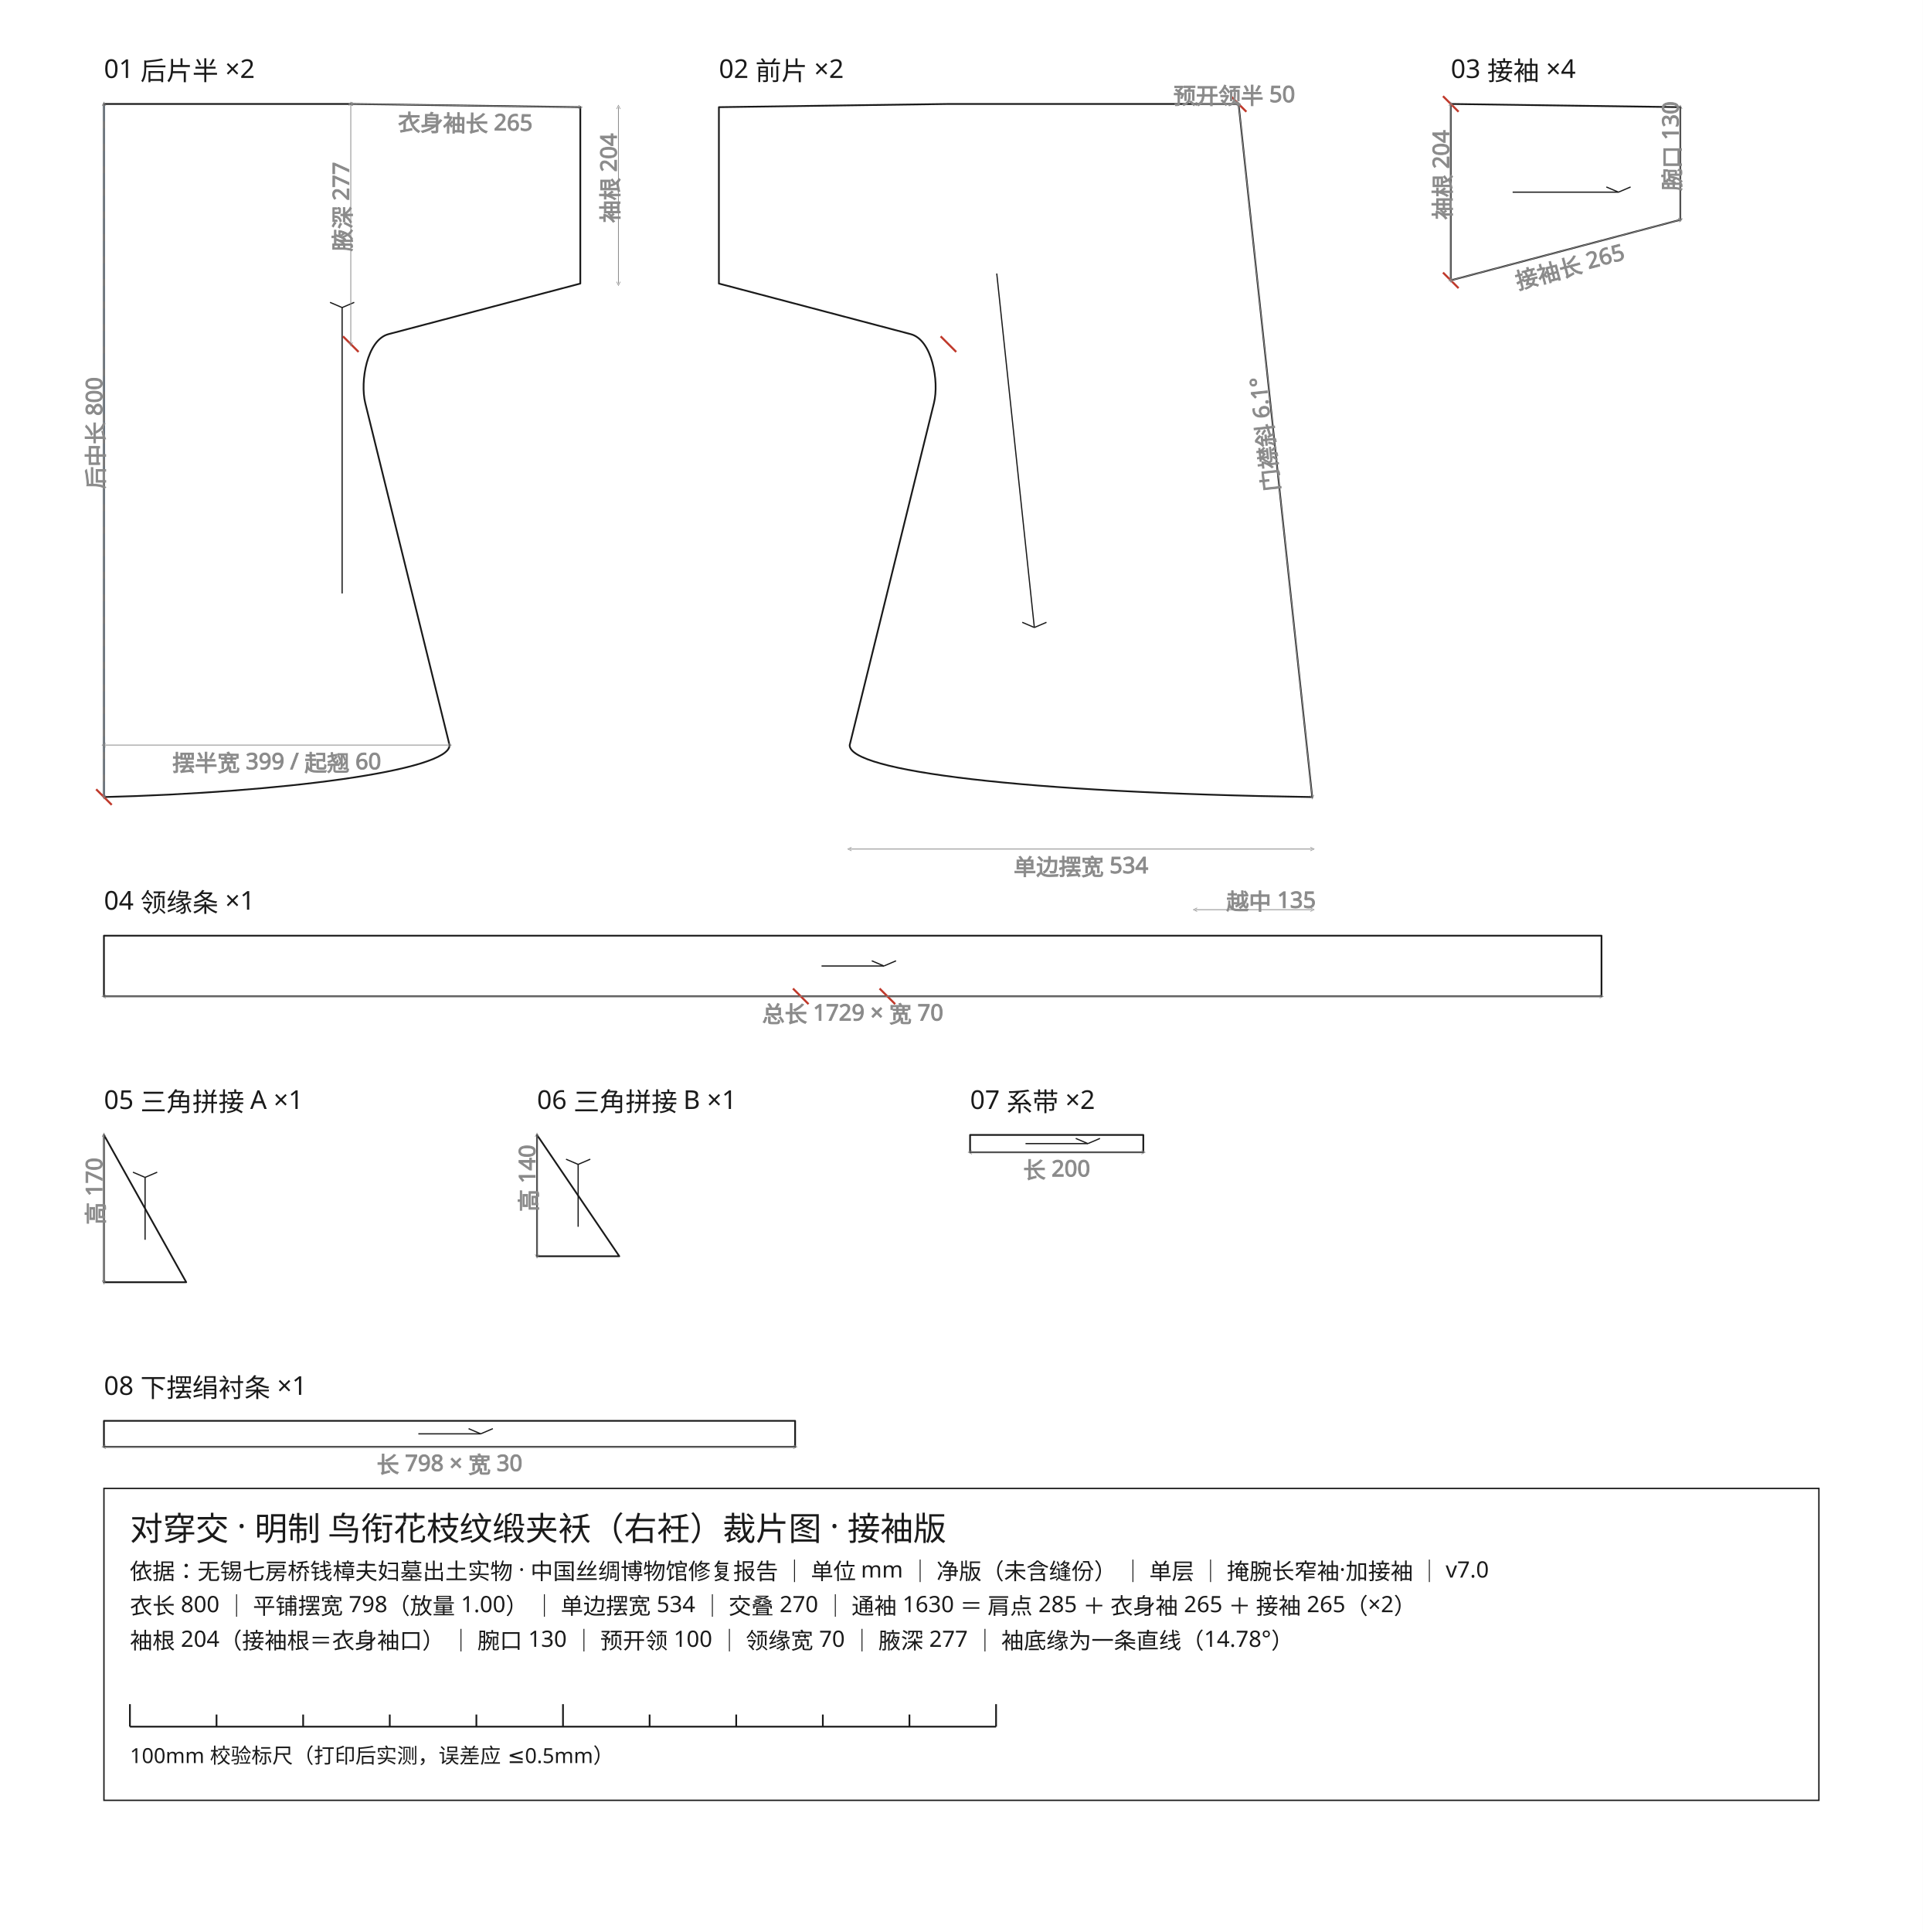
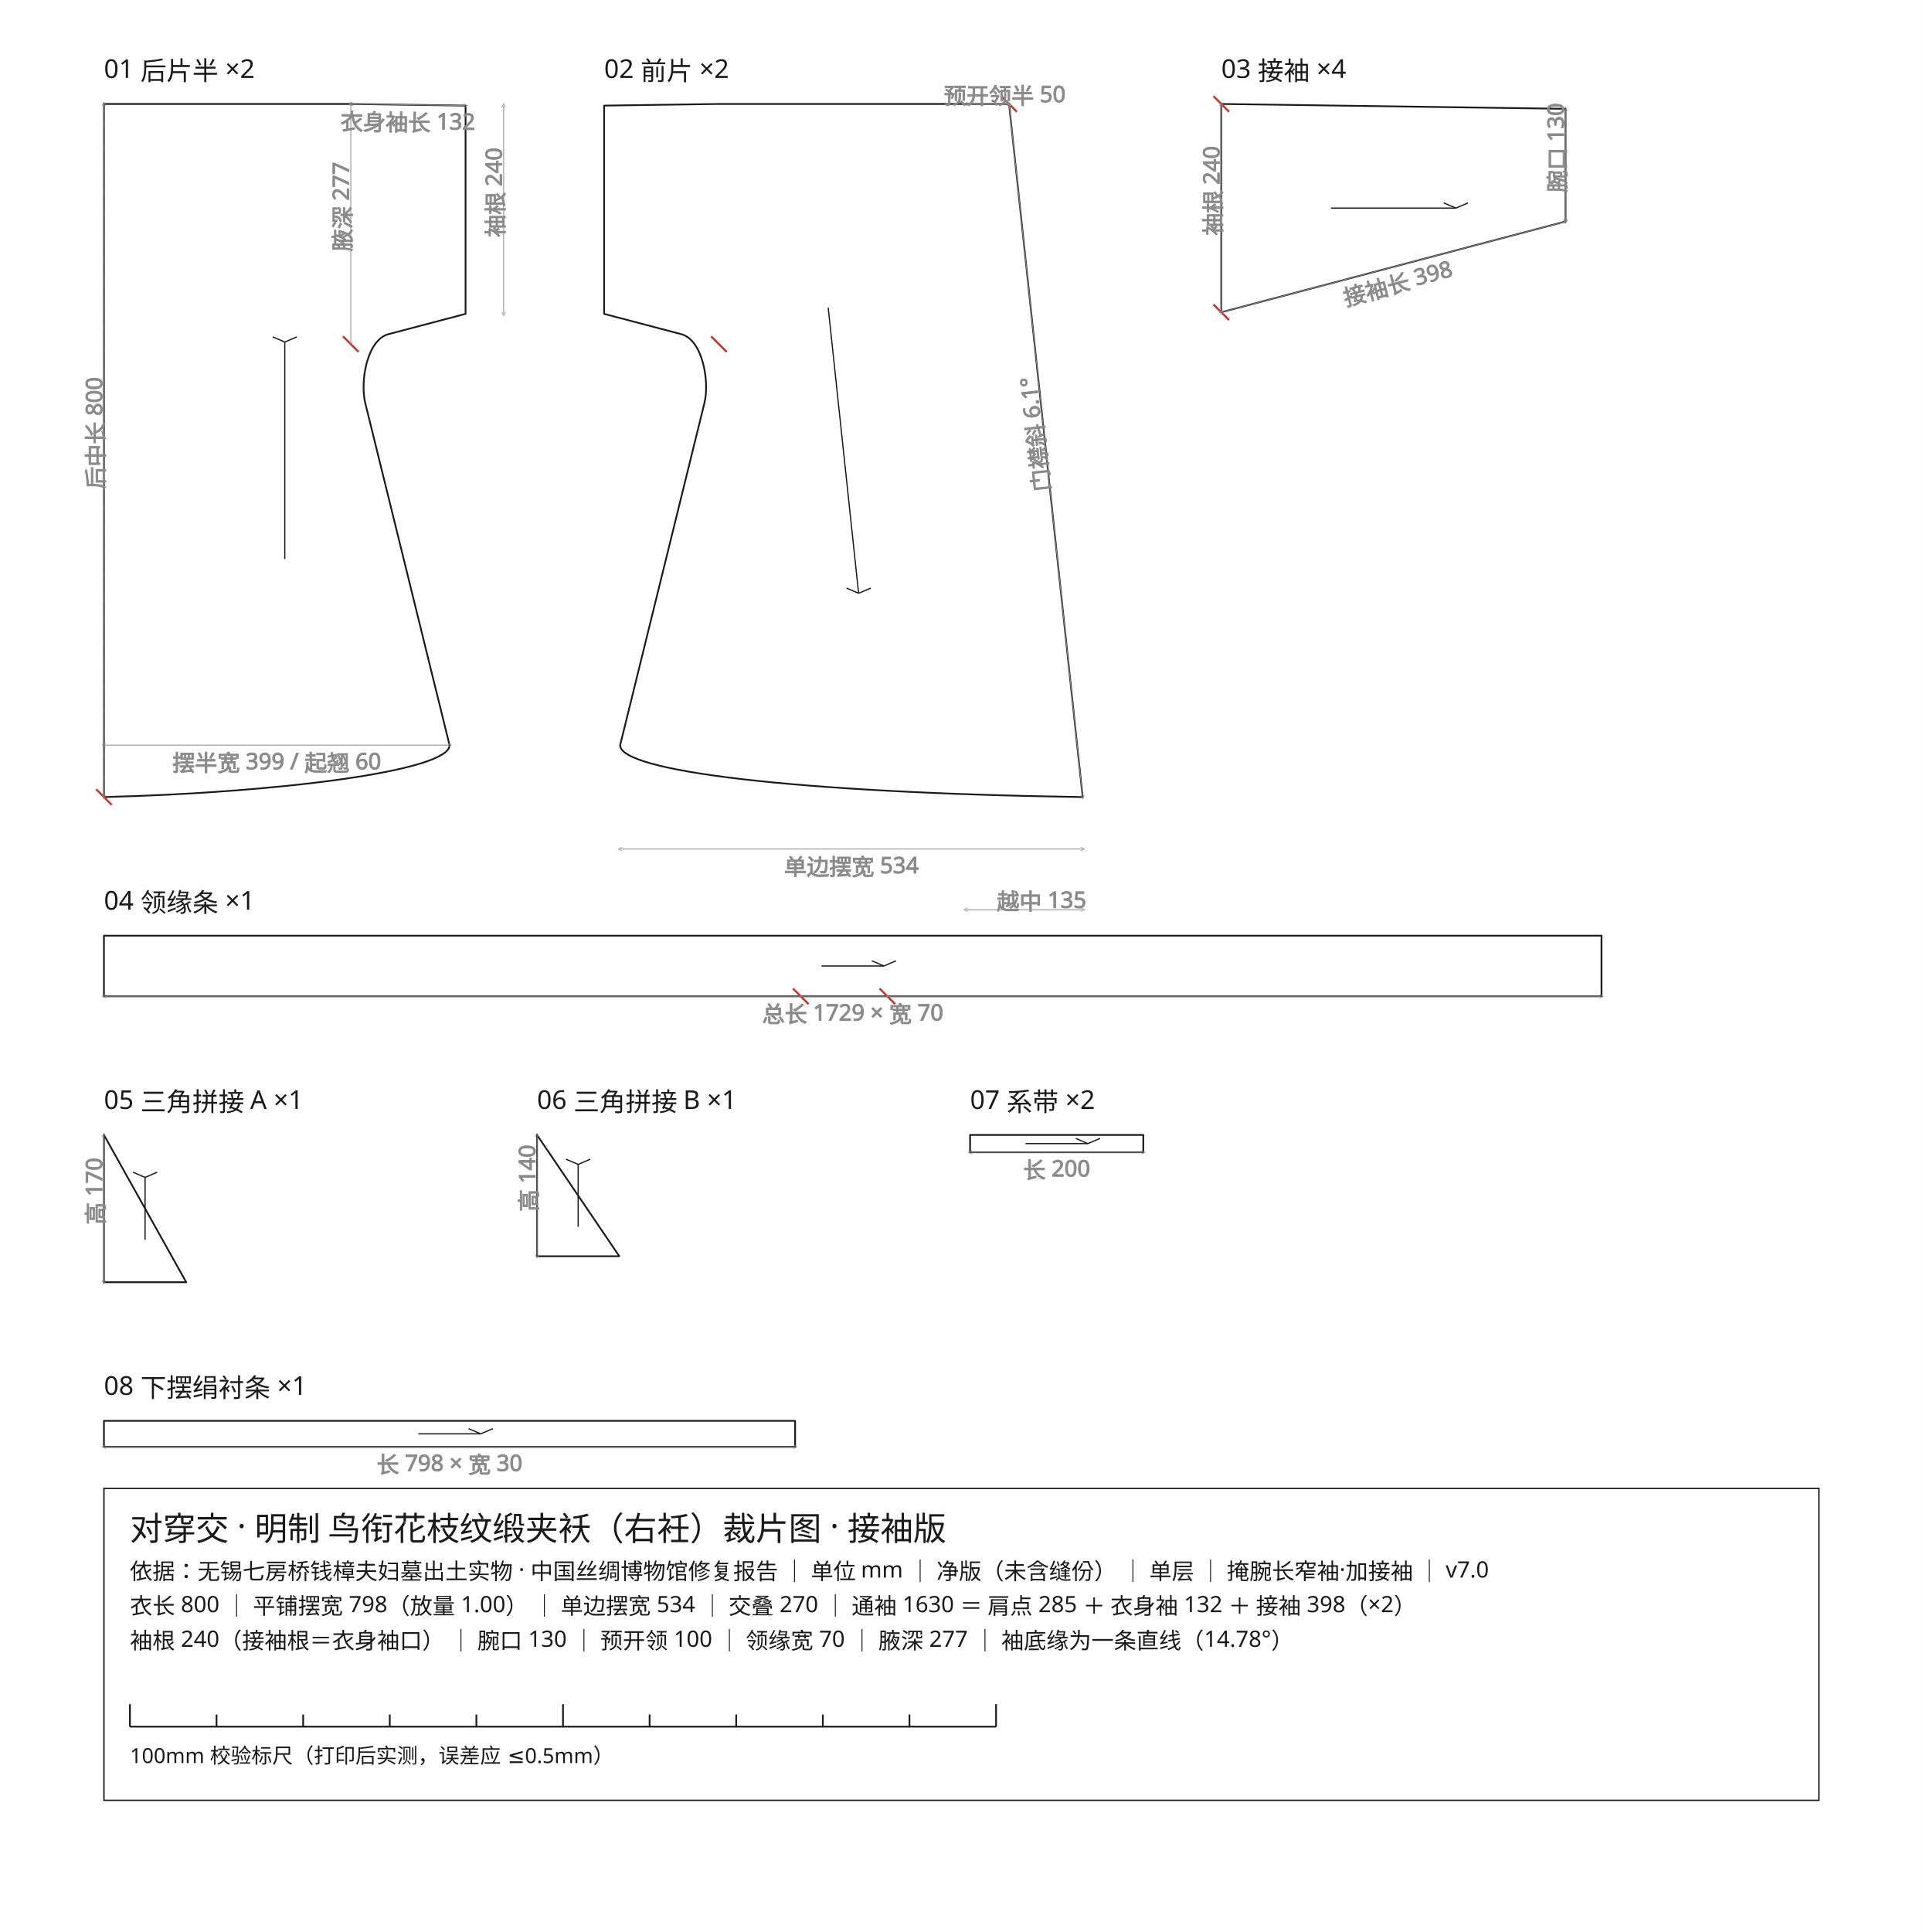
<svg xmlns="http://www.w3.org/2000/svg" width="2220mm" height="2230mm" viewBox="0 0 2220 2230">
  <rect width="100%" height="100%" fill="#ffffff" />
  <g id="OUTLINE" stroke="#1a1a1a" stroke-width="2" fill="none" stroke-linejoin="round">
-     <path id="后片半_ot" data-qty="2" d="M 120.0 920.0 C 320.0 915.0 520.0 890.0 519.0 860.0 L 421.7 465.2 C 415.6 440.2 423.7 392.3 448.5 385.7 L 670.0 327.3 L 670.0 123.7 L 405.0 120.0 L 170.0 120.0 L 120.0 120.0 Z" />
-     <path id="前片_ot" data-qty="2" d="M 1430.0 120.0 L 1515.0 920.0 C 1180.0 915.0 980.0 890.0 981.0 860.0 L 1078.3 465.2 C 1084.4 440.2 1076.3 392.3 1051.5 385.7 L 830.0 327.3 L 830.0 123.7 L 1095.0 120.0 L 1430.0 120.0 Z" />
-     <path id="接袖_ot" data-qty="4" d="M 1675.0 323.6 L 1940.0 253.7 L 1940.0 123.7 L 1675.0 120.0 Z" />
+     <path id="后片半_ot" data-qty="2" d="M 120.0 920.0 C 320.0 915.0 520.0 890.0 519.0 860.0 L 421.7 465.2 C 415.6 440.2 423.7 392.3 448.5 385.7 L 537.5 362.3 L 537.5 121.9 L 405.0 120.0 L 170.0 120.0 L 120.0 120.0 Z" />
+     <path id="前片_ot" data-qty="2" d="M 1165.0 120.0 L 1250.0 920.0 C 915.0 915.0 715.0 890.0 716.0 860.0 L 813.3 465.2 C 819.4 440.2 811.3 392.3 786.5 385.7 L 697.5 362.3 L 697.5 121.9 L 830.0 120.0 L 1165.0 120.0 Z" />
+     <path id="接袖_ot" data-qty="4" d="M 1410.0 360.4 L 1807.5 255.6 L 1807.5 125.6 L 1410.0 120.0 Z" />
    <path id="领缘条_ot" data-qty="1" d="M 120.0 1150.0 L 1849.0 1150.0 L 1849.0 1080.0 L 120.0 1080.0 Z" />
    <path id="三角拼接 A_ot" data-qty="1" d="M 120.0 1480.0 L 215.0 1480.0 L 120.0 1310.0 Z" />
    <path id="三角拼接 B_ot" data-qty="1" d="M 620.0 1450.0 L 715.0 1450.0 L 620.0 1310.0 Z" />
    <path id="系带_ot" data-qty="2" d="M 1120.0 1330.0 L 1320.0 1330.0 L 1320.0 1310.0 L 1120.0 1310.0 Z" />
    <path id="下摆绢衬条_ot" data-qty="1" d="M 120.0 1670.0 L 918.0 1670.0 L 918.0 1640.0 L 120.0 1640.0 Z" />
  </g>
  <g id="SEAM" stroke="#1f5fa8" stroke-width="1.2" fill="none" stroke-dasharray="18 8">
    <path d="M 120.0 920.0 L 120.0 120.0" />
  </g>
  <g id="GRAIN" stroke="#1a1a1a" stroke-width="1.4" fill="none">
-     <path d="M 395.0 685.0 L 395.0 355.0" />
-     <path d="M 381.0 349.0 L 395.0 355.0 M 395.0 355.0 L 409.0 349.0" />
-     <path d="M 1150.8 315.7 L 1194.2 724.3" />
-     <path d="M 1180.2 718.3 L 1194.2 724.3 M 1194.2 724.3 L 1208.2 718.3" />
-     <path d="M 1746.4 221.8 L 1868.6 221.8" />
-     <path d="M 1854.6 215.8 L 1868.6 221.8 M 1868.6 221.8 L 1882.6 215.8" />
+     <path d="M 328.8 645.2 L 328.8 394.8" />
+     <path d="M 314.8 388.8 L 328.8 394.8 M 328.8 394.8 L 342.8 388.8" />
+     <path d="M 956.2 355.2 L 991.3 684.8" />
+     <path d="M 977.3 678.8 L 991.3 684.8 M 991.3 684.8 L 1005.3 678.8" />
+     <path d="M 1536.6 240.2 L 1680.9 240.2" />
+     <path d="M 1666.9 234.2 L 1680.9 240.2 M 1680.9 240.2 L 1694.9 234.2" />
    <path d="M 948.5 1115.0 L 1020.5 1115.0" />
    <path d="M 1006.5 1109.0 L 1020.5 1115.0 M 1020.5 1115.0 L 1034.5 1109.0" />
    <path d="M 167.5 1431.0 L 167.5 1359.0" />
    <path d="M 153.5 1353.0 L 167.5 1359.0 M 167.5 1359.0 L 181.5 1353.0" />
    <path d="M 667.5 1416.0 L 667.5 1344.0" />
    <path d="M 653.5 1338.0 L 667.5 1344.0 M 667.5 1344.0 L 681.5 1338.0" />
    <path d="M 1184.0 1320.0 L 1256.0 1320.0" />
    <path d="M 1242.0 1314.0 L 1256.0 1320.0 M 1256.0 1320.0 L 1270.0 1314.0" />
    <path d="M 483.0 1655.0 L 555.0 1655.0" />
    <path d="M 541.0 1649.0 L 555.0 1655.0 M 555.0 1655.0 L 569.0 1649.0" />
  </g>
  <g id="NOTCH" stroke="#c0392b" stroke-width="2.4">
    <path d="M 396.0 388.2 L 414.0 406.2" />
    <path d="M 111.0 911.0 L 129.0 929.0" />
-     <path d="M 1086.0 388.2 L 1104.0 406.2" />
-     <path d="M 1421.0 111.0 L 1439.0 129.0" />
-     <path d="M 1666.0 314.6 L 1684.0 332.6" />
-     <path d="M 1666.0 111.0 L 1684.0 129.0" />
+     <path d="M 821.0 388.2 L 839.0 406.2" />
+     <path d="M 1156.0 111.0 L 1174.0 129.0" />
+     <path d="M 1401.0 351.4 L 1419.0 369.4" />
+     <path d="M 1401.0 111.0 L 1419.0 129.0" />
    <path d="M 915.5 1141.0 L 933.5 1159.0" />
    <path d="M 1015.5 1141.0 L 1033.5 1159.0" />
  </g>
  <g id="DIM" stroke="#8a8a8a" stroke-width="0.9" fill="#8a8a8a" font-family="sans-serif" font-size="26">
    <path d="M 120.0 920.0 L 120.0 120.0" marker-start="url(#a)" marker-end="url(#a)" />
    <text x="140.0" y="520.0" text-anchor="middle" transform="rotate(-90.0 120.0 520.0)">后中长 800</text>
    <path d="M 120.0 860.0 L 519.0 860.0" marker-start="url(#a)" marker-end="url(#a)" />
    <text x="319.5" y="890.0" text-anchor="middle" transform="rotate(0.0 319.5 860.0)">摆半宽 399 / 起翘 60</text>
    <path d="M 405.0 397.2 L 405.0 120.0" marker-start="url(#a)" marker-end="url(#a)" />
    <text x="425.0" y="258.6" text-anchor="middle" transform="rotate(-90.0 405.0 258.6)">腋深 277</text>
-     <path d="M 714.0 327.3 L 714.0 123.7" marker-start="url(#a)" marker-end="url(#a)" />
-     <text x="734.0" y="225.5" text-anchor="middle" transform="rotate(-90.0 714.0 225.5)">袖根 204</text>
-     <path d="M 405.0 120.0 L 670.0 123.7" marker-start="url(#a)" marker-end="url(#a)" />
-     <text x="537.5" y="151.9" text-anchor="middle" transform="rotate(0.8 537.5 121.9)">衣身袖长 265</text>
-     <path d="M 981.0 980.0 L 1515.0 980.0" marker-start="url(#a)" marker-end="url(#a)" />
-     <text x="1248.0" y="1010.0" text-anchor="middle" transform="rotate(0.0 1248.0 980.0)">单边摆宽 534</text>
-     <path d="M 1515.0 1050.0 L 1380.0 1050.0" marker-start="url(#a)" marker-end="url(#a)" />
-     <text x="1467.5" y="1050.0" text-anchor="middle" transform="rotate(360.0 1447.5 1050.0)">越中 135</text>
-     <path d="M 1430.0 120.0 L 1515.0 920.0" marker-start="url(#a)" marker-end="url(#a)" />
-     <text x="1492.5" y="520.0" text-anchor="middle" transform="rotate(263.9 1472.5 520.0)">门襟斜 6.1°</text>
-     <path d="M 1430.0 120.0 L 1380.0 120.0" marker-start="url(#a)" marker-end="url(#a)" />
-     <text x="1425.0" y="120.0" text-anchor="middle" transform="rotate(360.0 1405.0 120.0)">预开领半 50</text>
-     <path d="M 1675.0 323.6 L 1675.0 120.0" marker-start="url(#a)" marker-end="url(#a)" />
-     <text x="1695.0" y="221.8" text-anchor="middle" transform="rotate(-90.0 1675.0 221.8)">袖根 204</text>
-     <path d="M 1940.0 253.7 L 1940.0 123.7" marker-start="url(#a)" marker-end="url(#a)" />
-     <text x="1960.0" y="188.7" text-anchor="middle" transform="rotate(-90.0 1940.0 188.7)">腕口 130</text>
-     <path d="M 1675.0 323.6 L 1940.0 253.7" marker-start="url(#a)" marker-end="url(#a)" />
-     <text x="1807.5" y="318.7" text-anchor="middle" transform="rotate(-14.8 1807.5 288.7)">接袖长 265</text>
+     <path d="M 581.5 362.3 L 581.5 121.9" marker-start="url(#a)" marker-end="url(#a)" />
+     <text x="601.5" y="242.1" text-anchor="middle" transform="rotate(-90.0 581.5 242.1)">袖根 240</text>
+     <path d="M 405.0 120.0 L 537.5 121.9" marker-start="url(#a)" marker-end="url(#a)" />
+     <text x="471.2" y="150.9" text-anchor="middle" transform="rotate(0.8 471.2 120.9)">衣身袖长 132</text>
+     <path d="M 716.0 980.0 L 1250.0 980.0" marker-start="url(#a)" marker-end="url(#a)" />
+     <text x="983.0" y="1010.0" text-anchor="middle" transform="rotate(0.0 983.0 980.0)">单边摆宽 534</text>
+     <path d="M 1250.0 1050.0 L 1115.0 1050.0" marker-start="url(#a)" marker-end="url(#a)" />
+     <text x="1202.5" y="1050.0" text-anchor="middle" transform="rotate(360.0 1182.5 1050.0)">越中 135</text>
+     <path d="M 1165.0 120.0 L 1250.0 920.0" marker-start="url(#a)" marker-end="url(#a)" />
+     <text x="1227.5" y="520.0" text-anchor="middle" transform="rotate(263.9 1207.5 520.0)">门襟斜 6.1°</text>
+     <path d="M 1165.0 120.0 L 1115.0 120.0" marker-start="url(#a)" marker-end="url(#a)" />
+     <text x="1160.0" y="120.0" text-anchor="middle" transform="rotate(360.0 1140.0 120.0)">预开领半 50</text>
+     <path d="M 1410.0 360.4 L 1410.0 120.0" marker-start="url(#a)" marker-end="url(#a)" />
+     <text x="1430.0" y="240.2" text-anchor="middle" transform="rotate(-90.0 1410.0 240.2)">袖根 240</text>
+     <path d="M 1807.5 255.6 L 1807.5 125.6" marker-start="url(#a)" marker-end="url(#a)" />
+     <text x="1827.5" y="190.6" text-anchor="middle" transform="rotate(-90.0 1807.5 190.6)">腕口 130</text>
+     <path d="M 1410.0 360.4 L 1807.5 255.6" marker-start="url(#a)" marker-end="url(#a)" />
+     <text x="1608.8" y="338.0" text-anchor="middle" transform="rotate(-14.8 1608.8 308.0)">接袖长 398</text>
    <path d="M 120.0 1150.0 L 1849.0 1150.0" marker-start="url(#a)" marker-end="url(#a)" />
    <text x="984.5" y="1180.0" text-anchor="middle" transform="rotate(0.0 984.5 1150.0)">总长 1729 × 宽 70</text>
    <path d="M 120.0 1480.0 L 120.0 1310.0" marker-start="url(#a)" marker-end="url(#a)" />
    <text x="140.0" y="1395.0" text-anchor="middle" transform="rotate(-90.0 120.0 1395.0)">高 170</text>
    <path d="M 620.0 1450.0 L 620.0 1310.0" marker-start="url(#a)" marker-end="url(#a)" />
    <text x="640.0" y="1380.0" text-anchor="middle" transform="rotate(-90.0 620.0 1380.0)">高 140</text>
    <path d="M 1120.0 1330.0 L 1320.0 1330.0" marker-start="url(#a)" marker-end="url(#a)" />
    <text x="1220.0" y="1360.0" text-anchor="middle" transform="rotate(0.0 1220.0 1330.0)">长 200</text>
    <path d="M 120.0 1670.0 L 918.0 1670.0" marker-start="url(#a)" marker-end="url(#a)" />
    <text x="519.0" y="1700.0" text-anchor="middle" transform="rotate(0.0 519.0 1670.0)">长 798 × 宽 30</text>
  </g>
  <g id="LABEL" fill="#1a1a1a" font-family="sans-serif">
    <text x="120.0" y="90.0" font-size="30" font-weight="500">01 后片半 ×2</text>
-     <text x="830.0" y="90.0" font-size="30" font-weight="500">02 前片 ×2</text>
-     <text x="1675.0" y="90.0" font-size="30" font-weight="500">03 接袖 ×4</text>
+     <text x="697.5" y="90.0" font-size="30" font-weight="500">02 前片 ×2</text>
+     <text x="1410.0" y="90.0" font-size="30" font-weight="500">03 接袖 ×4</text>
    <text x="120.0" y="1050.0" font-size="30" font-weight="500">04 领缘条 ×1</text>
    <text x="120.0" y="1280.0" font-size="30" font-weight="500">05 三角拼接 A ×1</text>
    <text x="620.0" y="1280.0" font-size="30" font-weight="500">06 三角拼接 B ×1</text>
    <text x="1120.0" y="1280.0" font-size="30" font-weight="500">07 系带 ×2</text>
    <text x="120.0" y="1610.0" font-size="30" font-weight="500">08 下摆绢衬条 ×1</text>
  </g>
  <g id="BLOCK" stroke="#1a1a1a" stroke-width="1.6" fill="none">
    <rect x="120.0" y="1718.0" width="1980.0" height="360.0" />
  </g>
  <g font-family="sans-serif" fill="#1a1a1a">
    <text x="150.0" y="1778.0" font-size="38" font-weight="500">对穿交 · 明制 鸟衔花枝纹缎夹袄（右衽）裁片图 · 接袖版</text>
    <text x="150.0" y="1823.0" font-size="26">依据：无锡七房桥钱樟夫妇墓出土实物 · 中国丝绸博物馆修复报告   ｜   单位 mm   ｜   净版（未含缝份）   ｜   单层   ｜   掩腕长窄袖·加接袖   ｜   v7.0</text>
-     <text x="150.0" y="1863.0" font-size="26">衣长 800   ｜   平铺摆宽 798（放量 1.00）   ｜   单边摆宽 534   ｜   交叠 270   ｜   通袖 1630 ＝ 肩点 285 ＋ 衣身袖 265 ＋ 接袖 265（×2）</text>
-     <text x="150.0" y="1903.0" font-size="26">袖根 204（接袖根＝衣身袖口）   ｜   腕口 130   ｜   预开领 100   ｜   领缘宽 70   ｜   腋深 277   ｜   袖底缘为一条直线（14.78°）</text>
+     <text x="150.0" y="1863.0" font-size="26">衣长 800   ｜   平铺摆宽 798（放量 1.00）   ｜   单边摆宽 534   ｜   交叠 270   ｜   通袖 1630 ＝ 肩点 285 ＋ 衣身袖 132 ＋ 接袖 398（×2）</text>
+     <text x="150.0" y="1903.0" font-size="26">袖根 240（接袖根＝衣身袖口）   ｜   腕口 130   ｜   预开领 100   ｜   领缘宽 70   ｜   腋深 277   ｜   袖底缘为一条直线（14.78°）</text>
  </g>
  <g id="SCALE" stroke="#1a1a1a" stroke-width="2" fill="none">
    <path d="M 150.0 1993.0 L 150.0 1967.0" />
    <path d="M 250.0 1993.0 L 250.0 1979.0" />
    <path d="M 350.0 1993.0 L 350.0 1979.0" />
    <path d="M 450.0 1993.0 L 450.0 1979.0" />
    <path d="M 550.0 1993.0 L 550.0 1979.0" />
    <path d="M 650.0 1993.0 L 650.0 1967.0" />
    <path d="M 750.0 1993.0 L 750.0 1979.0" />
    <path d="M 850.0 1993.0 L 850.0 1979.0" />
    <path d="M 950.0 1993.0 L 950.0 1979.0" />
    <path d="M 1050.0 1993.0 L 1050.0 1979.0" />
    <path d="M 1150.0 1993.0 L 1150.0 1967.0" />
    <path d="M 150.0 1993.0 L 1150.0 1993.0" />
  </g>
  <text x="150.0" y="2035.0" font-family="sans-serif" font-size="24" fill="#1a1a1a">100mm 校验标尺（打印后实测，误差应 ≤0.5mm）</text>
  <defs>
    <marker id="a" viewBox="0 0 10 10" refX="5" refY="5" markerWidth="6" markerHeight="6" orient="auto-start-reverse">
      <path d="M1 1L9 5L1 9" fill="none" stroke="#8a8a8a" stroke-width="1.2" />
    </marker>
  </defs>
</svg>
